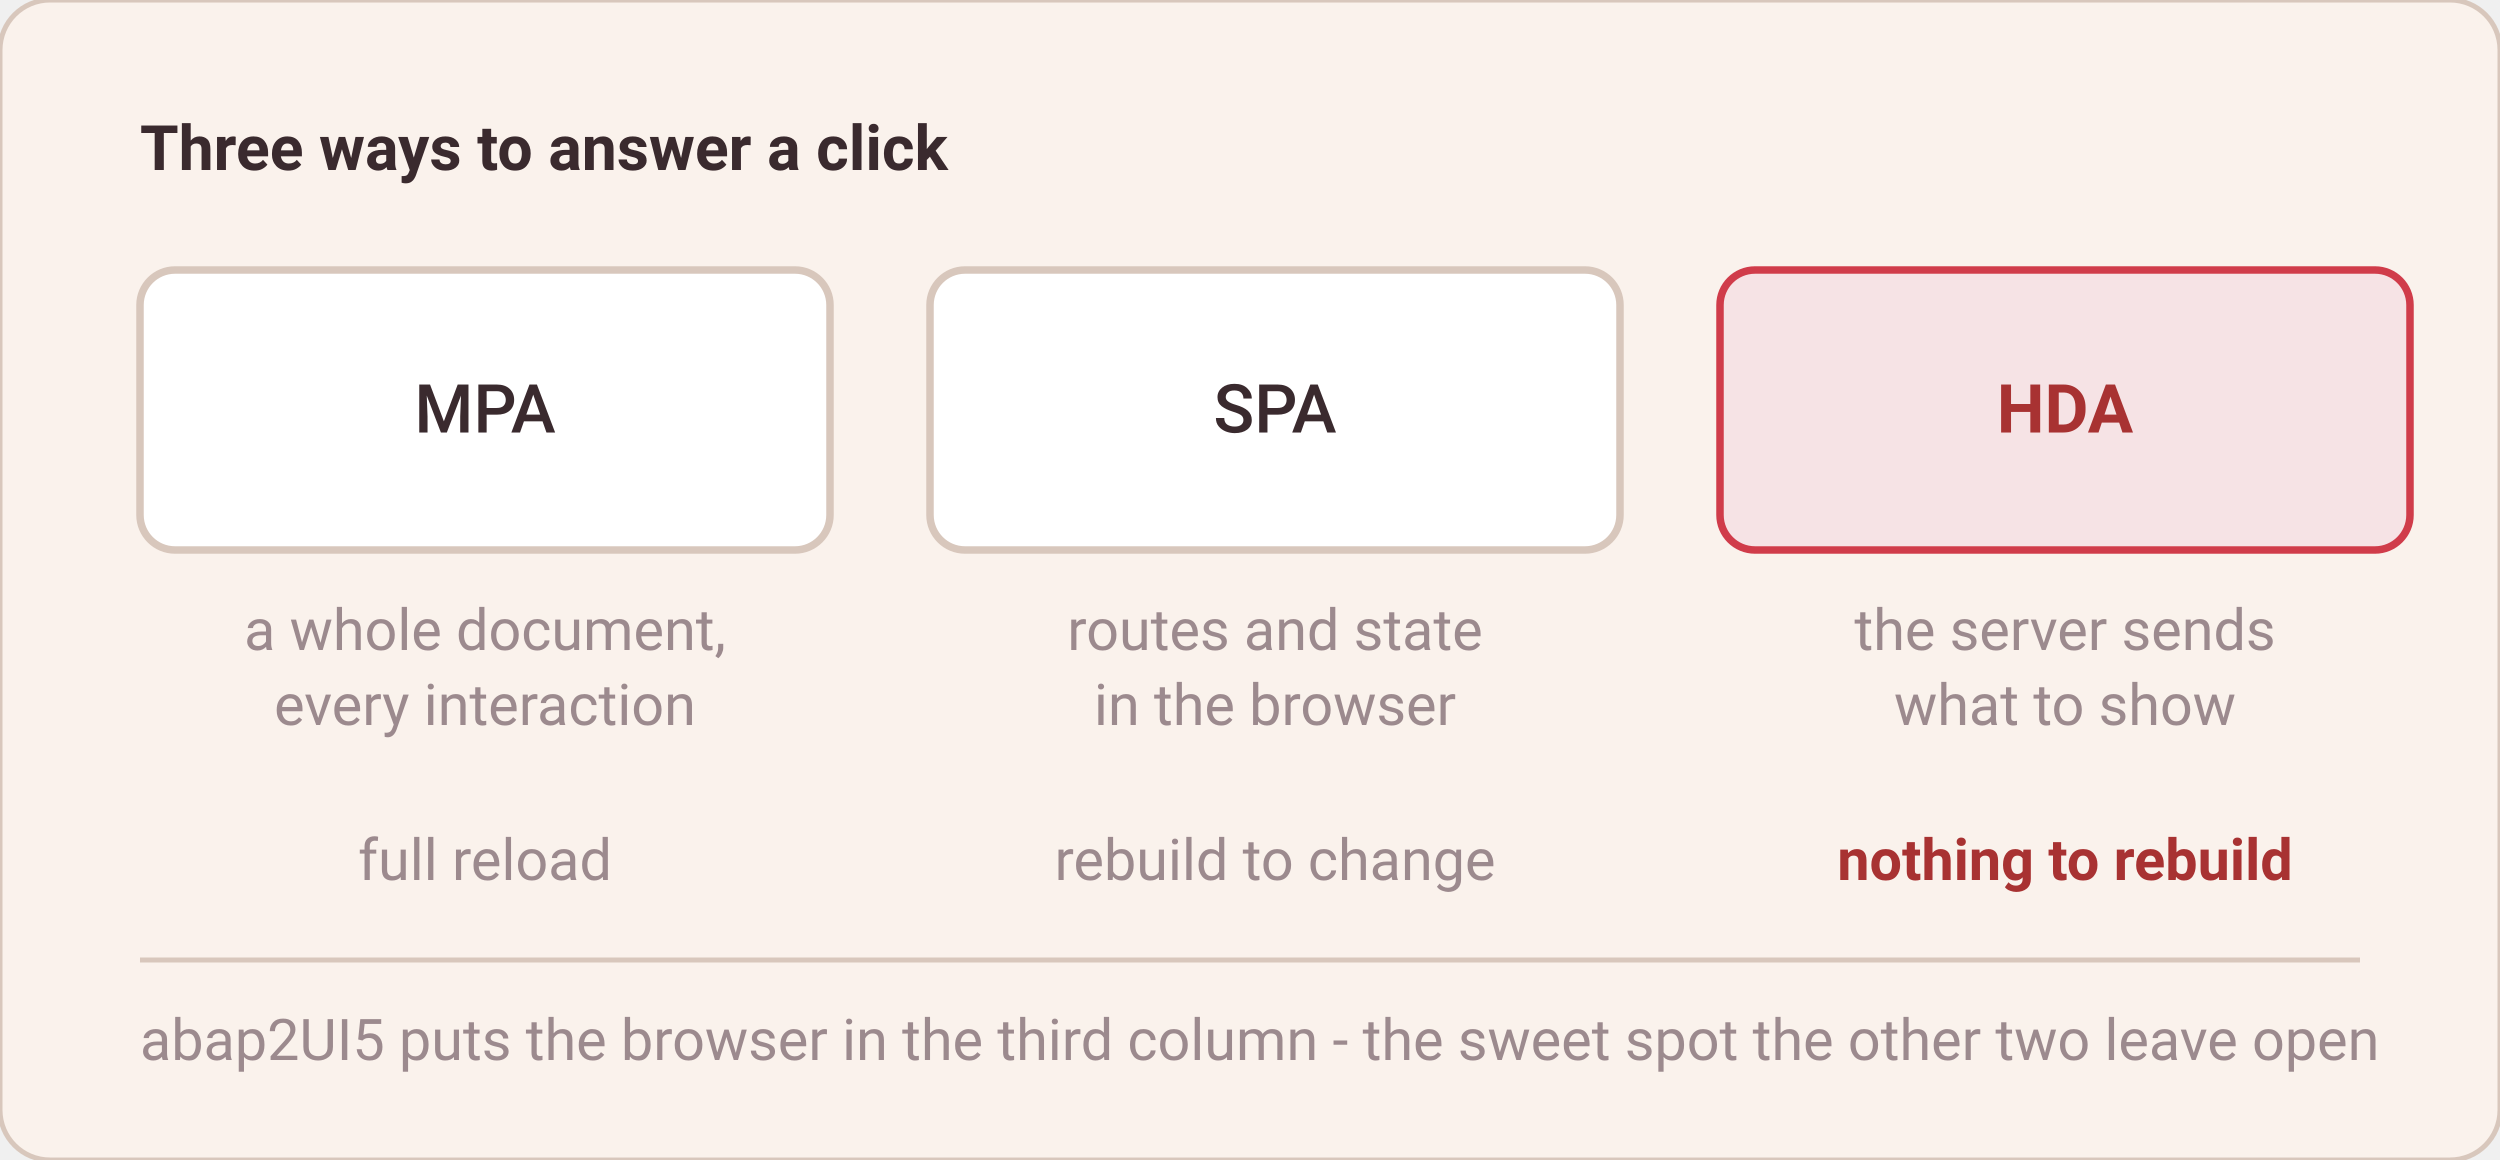
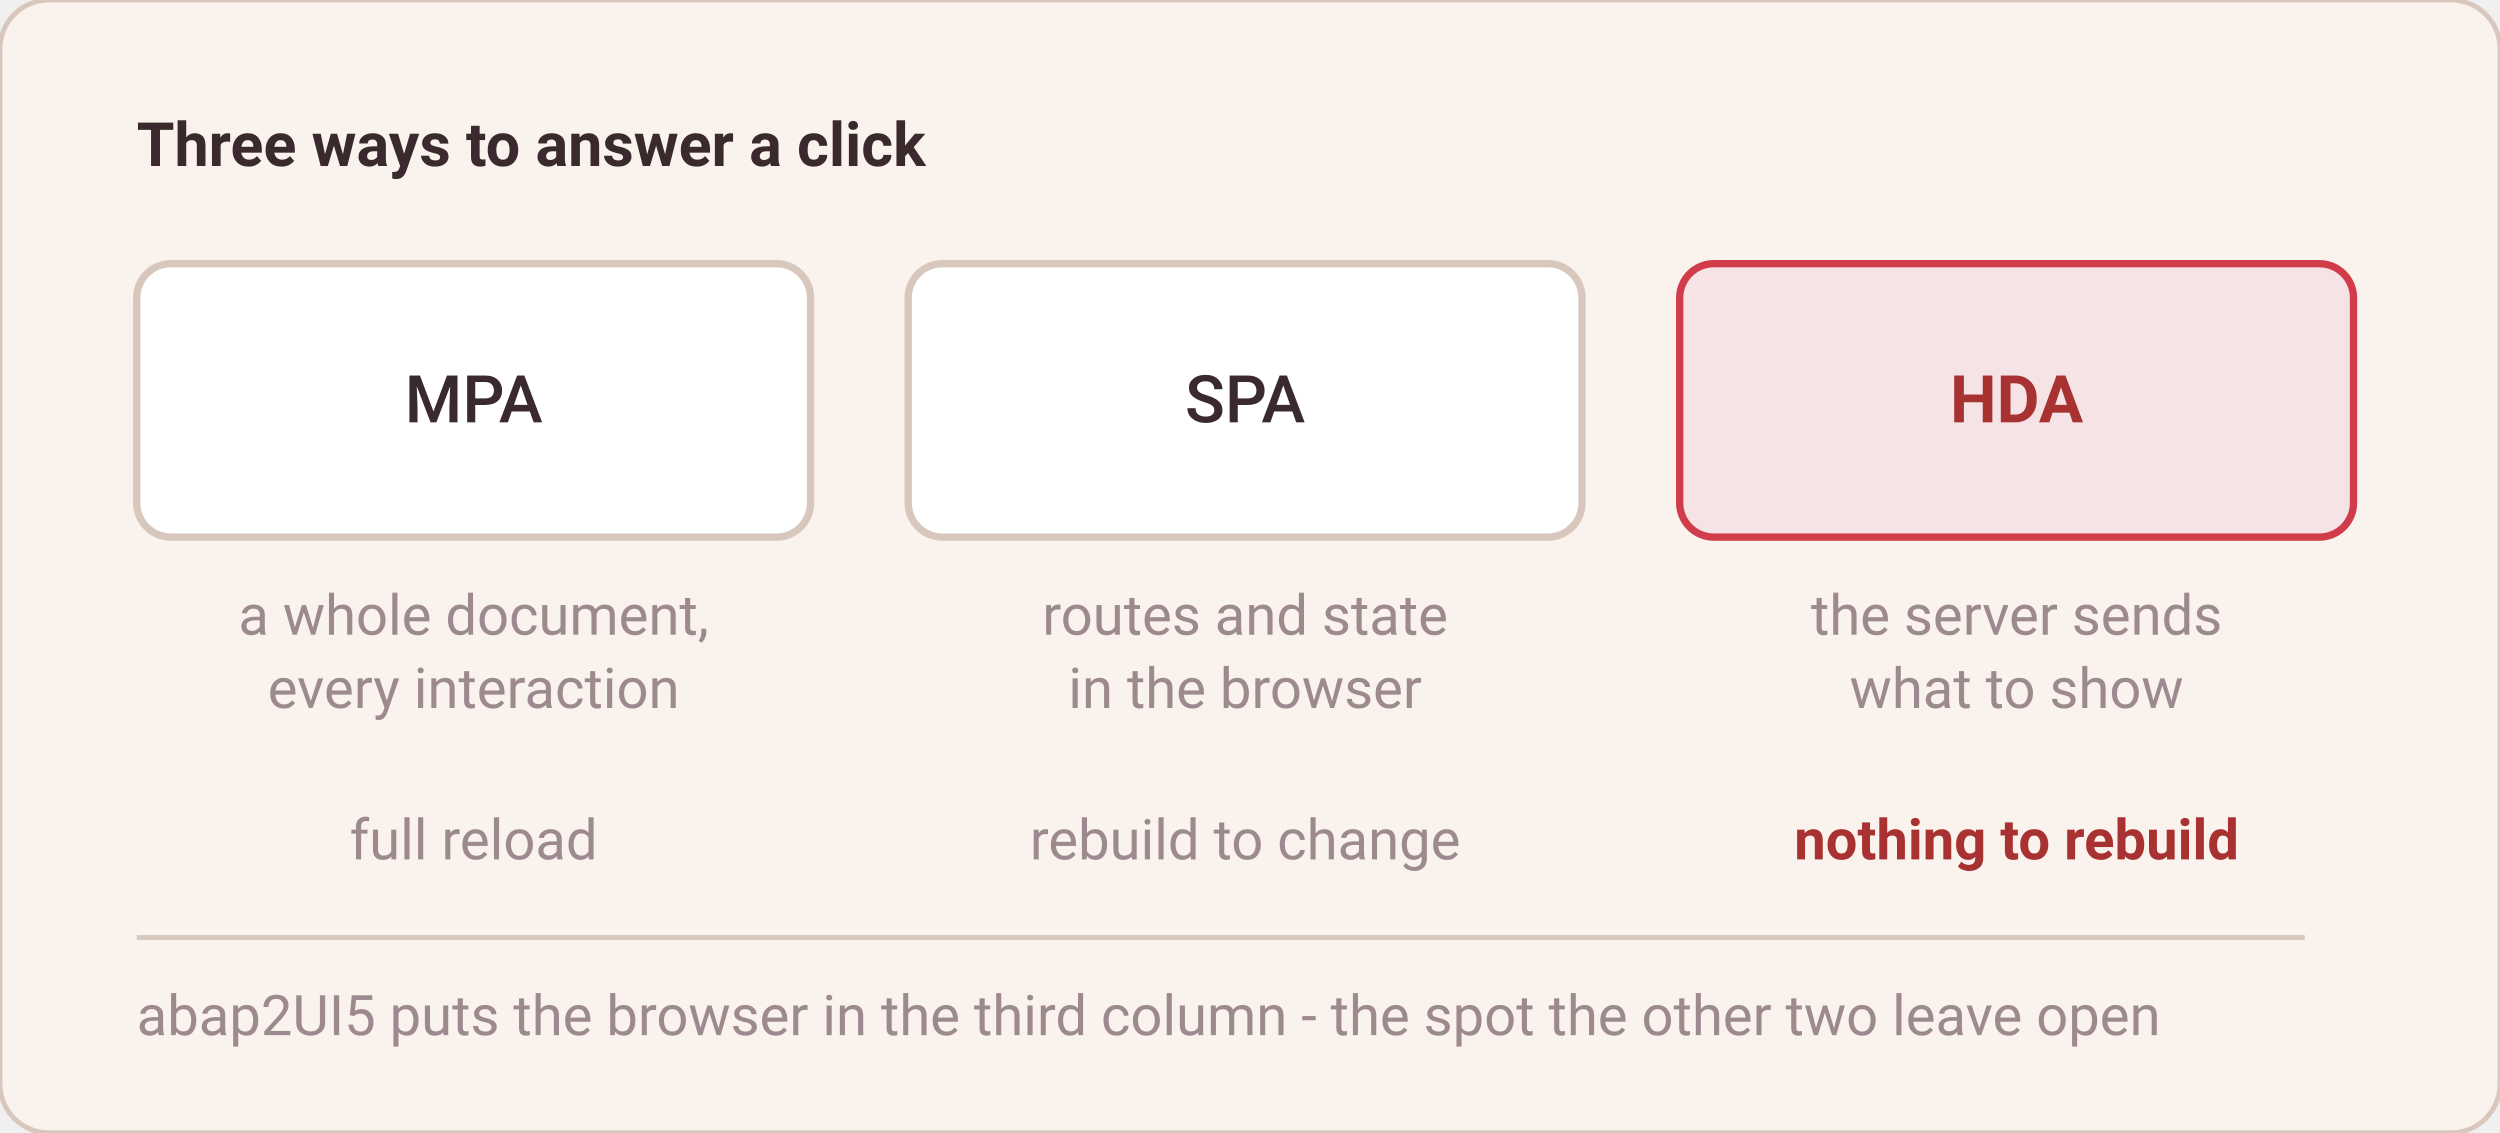
- <svg xmlns="http://www.w3.org/2000/svg" viewBox="0 0 500 232" width="500" height="232" role="img">
+ <svg xmlns="http://www.w3.org/2000/svg" viewBox="0 0 512 232" width="512" height="232" role="img">
  <style data-dark="">@media (prefers-color-scheme:dark){[fill="#FAF2EC"]{fill:#172033}[fill="#FFFFFF"]{fill:#0f1522}[fill="#3A2A2E"]{fill:#f1f4f9}[fill="#9C8A8E"]{fill:#9aa4b5}[fill="#F6E3E5"]{fill:#3a1d22}[fill="#D03C4A"]{fill:#f0606d}[fill="#A83232"]{fill:#ff8a95}[stroke="#D8C7BC"]{stroke:#34405a}[stroke="#D03C4A"]{stroke:#f0606d}}</style>
  <defs>
    <marker id="am" viewBox="0 0 10 10" refX="9" refY="5" markerWidth="6" markerHeight="6" orient="auto">
      <path d="M0 0 L10 5 L0 10 z" fill="#9C8A8E" />
    </marker>
    <marker id="ar" viewBox="0 0 10 10" refX="9" refY="5" markerWidth="6" markerHeight="6" orient="auto">
      <path d="M0 0 L10 5 L0 10 z" fill="#D03C4A" />
    </marker>
  </defs>
-   <rect width="500" height="232" rx="10" fill="#FAF2EC" stroke="#D8C7BC" />
+   <rect width="512" height="232" rx="10" fill="#FAF2EC" stroke="#D8C7BC" />
  <text x="28" y="34" font-family="-apple-system,BlinkMacSystemFont,'Segoe UI',Roboto,'Helvetica Neue',Arial,sans-serif" font-size="12.5" fill="#3A2A2E" font-weight="700" text-anchor="start">Three ways to answer a click</text>
  <rect x="28" y="54" width="138" height="56" rx="7" fill="#FFFFFF" stroke="#D8C7BC" stroke-width="1.5" />
  <text x="97.0" y="86.5" font-family="-apple-system,BlinkMacSystemFont,'Segoe UI',Roboto,'Helvetica Neue',Arial,sans-serif" font-size="13.5" font-weight="500" fill="#3A2A2E" text-anchor="middle">MPA</text>
  <text x="97" y="130" font-family="-apple-system,BlinkMacSystemFont,'Segoe UI',Roboto,'Helvetica Neue',Arial,sans-serif" font-size="11.5" fill="#9C8A8E" font-weight="400" text-anchor="middle">a whole document,</text>
  <text x="97" y="145" font-family="-apple-system,BlinkMacSystemFont,'Segoe UI',Roboto,'Helvetica Neue',Arial,sans-serif" font-size="11.5" fill="#9C8A8E" font-weight="400" text-anchor="middle">every interaction</text>
  <text x="97" y="176" font-family="-apple-system,BlinkMacSystemFont,'Segoe UI',Roboto,'Helvetica Neue',Arial,sans-serif" font-size="11.5" fill="#9C8A8E" font-weight="400" text-anchor="middle">full reload</text>
  <rect x="186" y="54" width="138" height="56" rx="7" fill="#FFFFFF" stroke="#D8C7BC" stroke-width="1.5" />
  <text x="255.0" y="86.5" font-family="-apple-system,BlinkMacSystemFont,'Segoe UI',Roboto,'Helvetica Neue',Arial,sans-serif" font-size="13.5" font-weight="500" fill="#3A2A2E" text-anchor="middle">SPA</text>
  <text x="255" y="130" font-family="-apple-system,BlinkMacSystemFont,'Segoe UI',Roboto,'Helvetica Neue',Arial,sans-serif" font-size="11.5" fill="#9C8A8E" font-weight="400" text-anchor="middle">routes and state</text>
  <text x="255" y="145" font-family="-apple-system,BlinkMacSystemFont,'Segoe UI',Roboto,'Helvetica Neue',Arial,sans-serif" font-size="11.5" fill="#9C8A8E" font-weight="400" text-anchor="middle">in the browser</text>
  <text x="255" y="176" font-family="-apple-system,BlinkMacSystemFont,'Segoe UI',Roboto,'Helvetica Neue',Arial,sans-serif" font-size="11.5" fill="#9C8A8E" font-weight="400" text-anchor="middle">rebuild to change</text>
  <rect x="344" y="54" width="138" height="56" rx="7" fill="#F6E3E5" stroke="#D03C4A" stroke-width="1.5" />
  <text x="413.0" y="86.5" font-family="-apple-system,BlinkMacSystemFont,'Segoe UI',Roboto,'Helvetica Neue',Arial,sans-serif" font-size="13.5" font-weight="600" fill="#A83232" text-anchor="middle">HDA</text>
  <text x="413" y="130" font-family="-apple-system,BlinkMacSystemFont,'Segoe UI',Roboto,'Helvetica Neue',Arial,sans-serif" font-size="11.5" fill="#9C8A8E" font-weight="400" text-anchor="middle">the server sends</text>
  <text x="413" y="145" font-family="-apple-system,BlinkMacSystemFont,'Segoe UI',Roboto,'Helvetica Neue',Arial,sans-serif" font-size="11.5" fill="#9C8A8E" font-weight="400" text-anchor="middle">what to show</text>
  <text x="413" y="176" font-family="-apple-system,BlinkMacSystemFont,'Segoe UI',Roboto,'Helvetica Neue',Arial,sans-serif" font-size="11.5" fill="#A83232" font-weight="600" text-anchor="middle">nothing to rebuild</text>
  <line x1="28" y1="192" x2="472" y2="192" stroke="#D8C7BC" />
-   <text x="28" y="212" font-family="-apple-system,BlinkMacSystemFont,'Segoe UI',Roboto,'Helvetica Neue',Arial,sans-serif" font-size="11.5" fill="#9C8A8E" font-weight="400" text-anchor="start">abap2UI5 puts the browser in the third column - the sweet spot the other two leave open</text>
+   <text x="28" y="212" font-family="-apple-system,BlinkMacSystemFont,'Segoe UI',Roboto,'Helvetica Neue',Arial,sans-serif" font-size="11.5" fill="#9C8A8E" font-weight="400" text-anchor="start">abap2UI5 puts the browser in the third column - the spot the other two leave open</text>
</svg>
